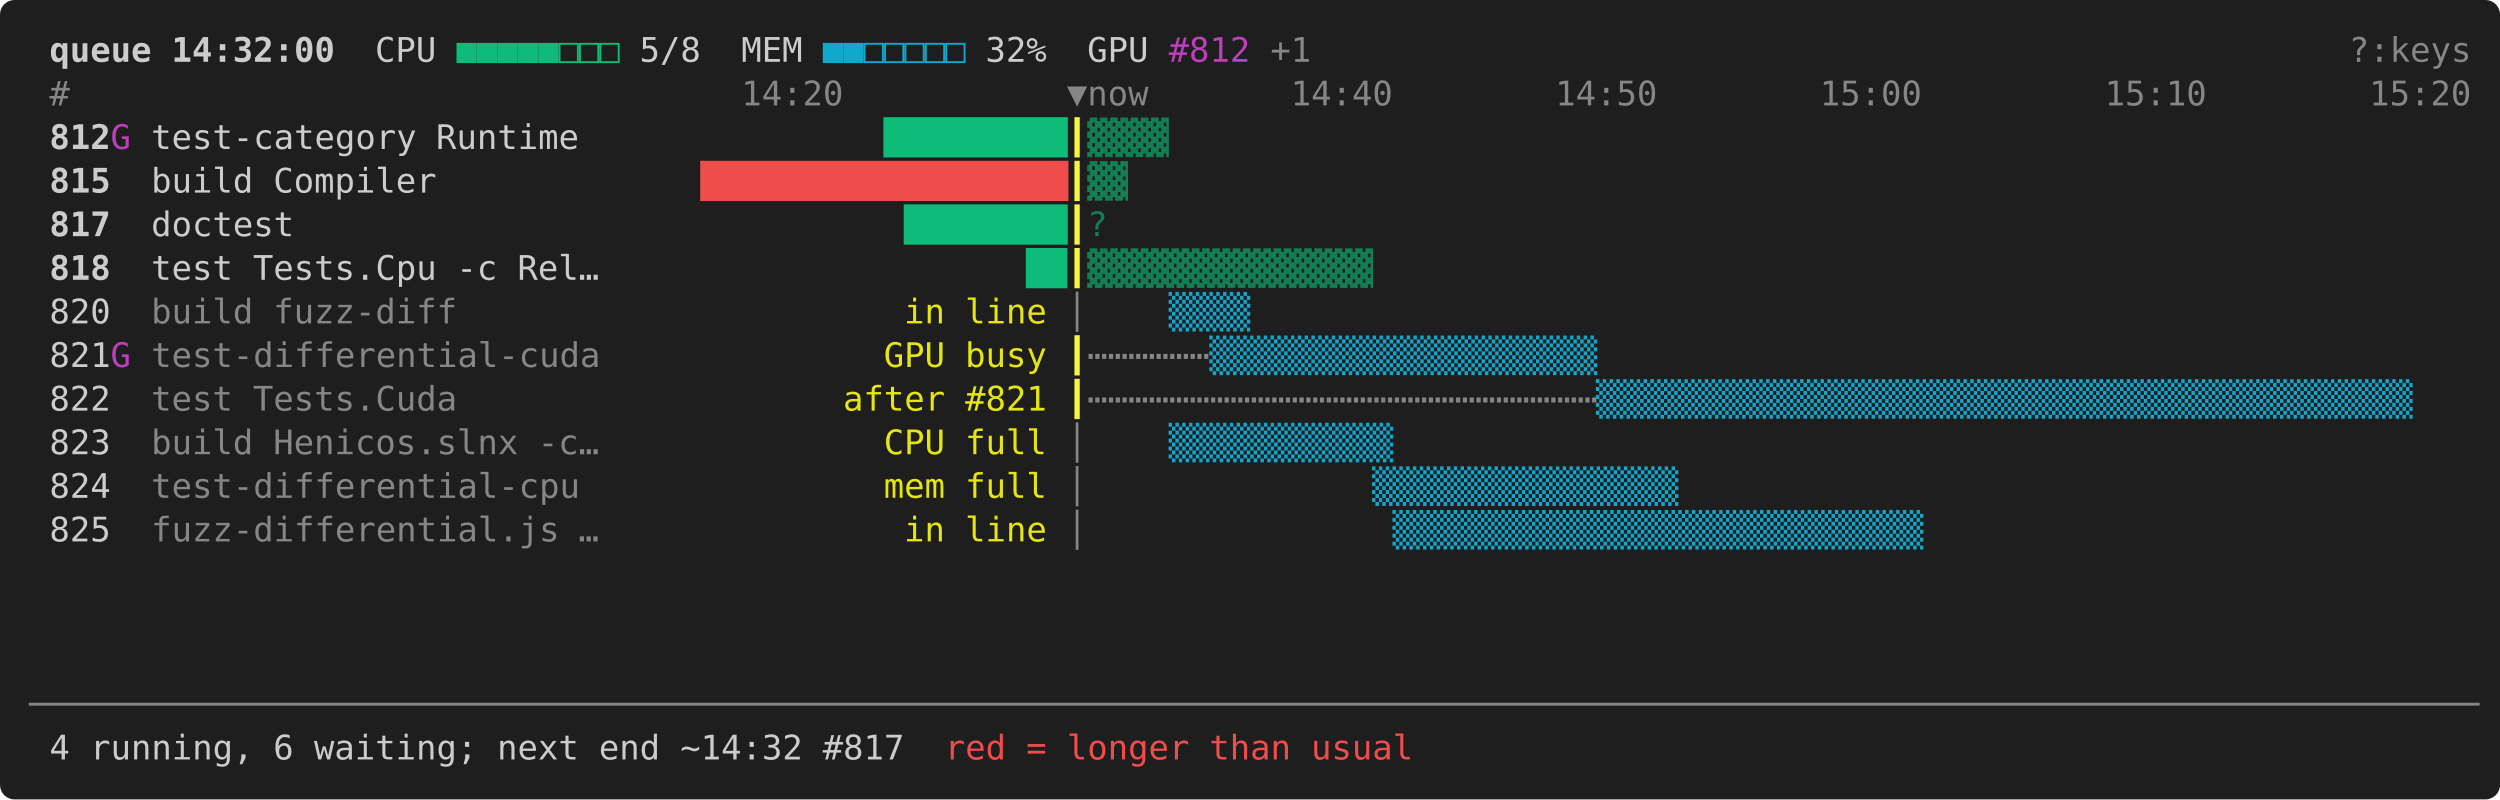
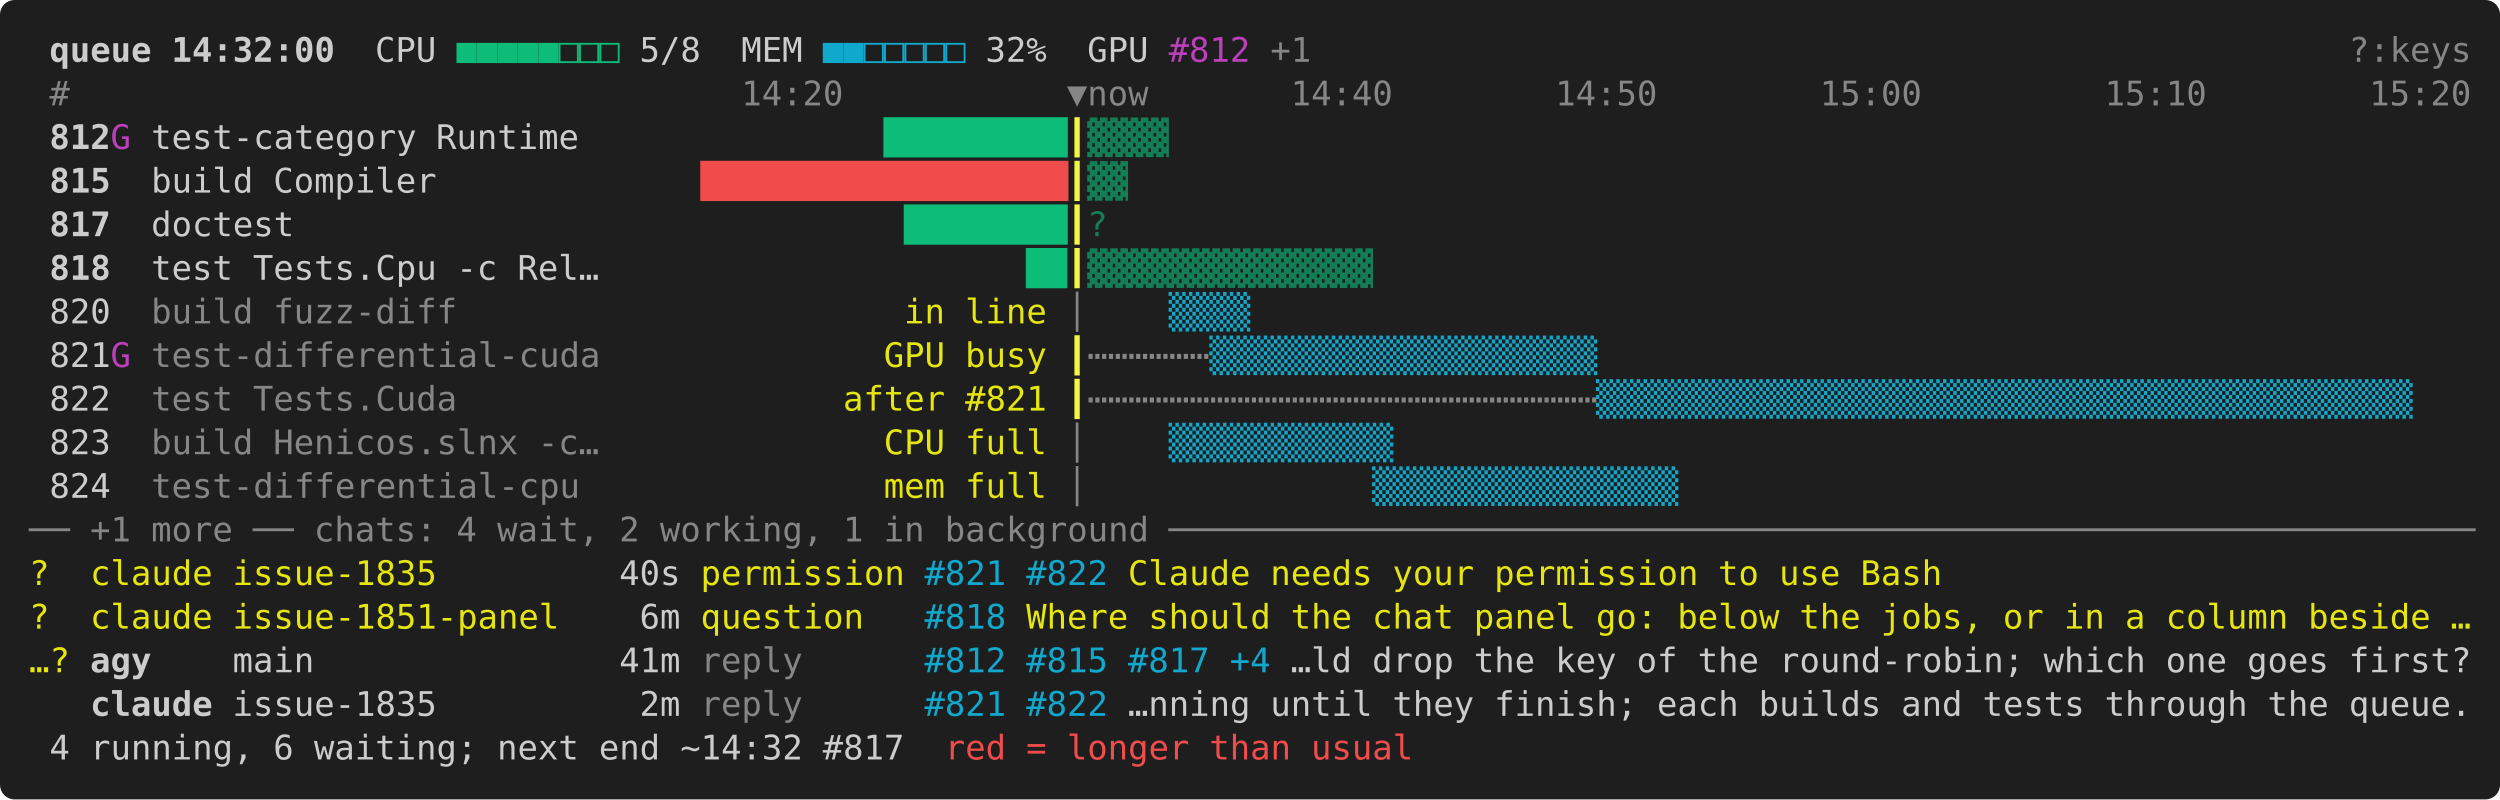
<svg xmlns="http://www.w3.org/2000/svg" width="1032" height="330" viewBox="0 0 1032 330">
  <rect width="100%" height="100%" rx="6" fill="#1e1e1e" />
  <g font-family="ui-monospace, SFMono-Regular, Menlo, Consolas, 'DejaVu Sans Mono', monospace" font-size="14">
    <text y="25.5">
      <tspan x="20.4" textLength="42" lengthAdjust="spacingAndGlyphs" fill="#cccccc" font-weight="bold">queue</tspan>
      <tspan x="70.8" textLength="67.2" lengthAdjust="spacingAndGlyphs" fill="#cccccc" font-weight="bold">14:32:00</tspan>
      <tspan x="154.8" textLength="25.2" lengthAdjust="spacingAndGlyphs" fill="#cccccc">CPU</tspan>
      <tspan x="188.4" textLength="67.2" lengthAdjust="spacingAndGlyphs" fill="#0dbc79">■■■■■□□□</tspan>
      <tspan x="264" textLength="25.2" lengthAdjust="spacingAndGlyphs" fill="#cccccc">5/8</tspan>
      <tspan x="306" textLength="25.2" lengthAdjust="spacingAndGlyphs" fill="#cccccc">MEM</tspan>
      <tspan x="339.6" textLength="58.8" lengthAdjust="spacingAndGlyphs" fill="#11a8cd">■■□□□□□</tspan>
      <tspan x="406.8" textLength="25.2" lengthAdjust="spacingAndGlyphs" fill="#cccccc">32%</tspan>
      <tspan x="448.8" textLength="25.2" lengthAdjust="spacingAndGlyphs" fill="#cccccc">GPU</tspan>
      <tspan x="482.4" textLength="33.6" lengthAdjust="spacingAndGlyphs" fill="#bc3fbc">#812</tspan>
      <tspan x="524.4" textLength="16.8" lengthAdjust="spacingAndGlyphs" fill="#cccccc" fill-opacity="0.6">+1</tspan>
      <tspan x="969.6" textLength="50.4" lengthAdjust="spacingAndGlyphs" fill="#cccccc" fill-opacity="0.6">?:keys</tspan>
    </text>
    <text y="43.5">
      <tspan x="20.4" textLength="8.4" lengthAdjust="spacingAndGlyphs" fill="#cccccc" fill-opacity="0.6">#</tspan>
      <tspan x="306" textLength="42" lengthAdjust="spacingAndGlyphs" fill="#cccccc" fill-opacity="0.6">14:20</tspan>
      <tspan x="440.4" textLength="33.6" lengthAdjust="spacingAndGlyphs" fill="#cccccc" fill-opacity="0.6">▼now</tspan>
      <tspan x="532.8" textLength="42" lengthAdjust="spacingAndGlyphs" fill="#cccccc" fill-opacity="0.6">14:40</tspan>
      <tspan x="642" textLength="42" lengthAdjust="spacingAndGlyphs" fill="#cccccc" fill-opacity="0.6">14:50</tspan>
      <tspan x="751.2" textLength="42" lengthAdjust="spacingAndGlyphs" fill="#cccccc" fill-opacity="0.6">15:00</tspan>
      <tspan x="868.8" textLength="42" lengthAdjust="spacingAndGlyphs" fill="#cccccc" fill-opacity="0.6">15:10</tspan>
      <tspan x="978" textLength="42" lengthAdjust="spacingAndGlyphs" fill="#cccccc" fill-opacity="0.6">15:20</tspan>
    </text>
    <text y="61.5">
      <tspan x="20.4" textLength="25.2" lengthAdjust="spacingAndGlyphs" fill="#cccccc" font-weight="bold">812</tspan>
      <tspan x="45.6" textLength="8.4" lengthAdjust="spacingAndGlyphs" fill="#bc3fbc">G</tspan>
      <tspan x="62.4" textLength="109.2" lengthAdjust="spacingAndGlyphs" fill="#cccccc">test-category</tspan>
      <tspan x="180" textLength="58.8" lengthAdjust="spacingAndGlyphs" fill="#cccccc">Runtime</tspan>
      <tspan x="364.8" textLength="75.6" lengthAdjust="spacingAndGlyphs" fill="#0dbc79">█████████</tspan>
      <tspan x="440.4" textLength="8.4" lengthAdjust="spacingAndGlyphs" fill="#f5f543" font-weight="bold">┃</tspan>
      <tspan x="448.8" textLength="33.6" lengthAdjust="spacingAndGlyphs" fill="#0dbc79" fill-opacity="0.6">▓▓▓▓</tspan>
    </text>
    <text y="79.5">
      <tspan x="20.4" textLength="25.2" lengthAdjust="spacingAndGlyphs" fill="#cccccc" font-weight="bold">815</tspan>
      <tspan x="62.4" textLength="42" lengthAdjust="spacingAndGlyphs" fill="#cccccc">build</tspan>
      <tspan x="112.8" textLength="67.2" lengthAdjust="spacingAndGlyphs" fill="#cccccc">Compiler</tspan>
      <tspan x="289.2" textLength="151.2" lengthAdjust="spacingAndGlyphs" fill="#f14c4c">██████████████████</tspan>
      <tspan x="440.4" textLength="8.4" lengthAdjust="spacingAndGlyphs" fill="#f5f543" font-weight="bold">┃</tspan>
      <tspan x="448.8" textLength="16.8" lengthAdjust="spacingAndGlyphs" fill="#0dbc79" fill-opacity="0.6">▓▓</tspan>
    </text>
    <text y="97.5">
      <tspan x="20.4" textLength="25.2" lengthAdjust="spacingAndGlyphs" fill="#cccccc" font-weight="bold">817</tspan>
      <tspan x="62.4" textLength="58.8" lengthAdjust="spacingAndGlyphs" fill="#cccccc">doctest</tspan>
      <tspan x="373.2" textLength="67.2" lengthAdjust="spacingAndGlyphs" fill="#0dbc79">████████</tspan>
      <tspan x="440.4" textLength="8.4" lengthAdjust="spacingAndGlyphs" fill="#f5f543" font-weight="bold">┃</tspan>
      <tspan x="448.8" textLength="8.4" lengthAdjust="spacingAndGlyphs" fill="#0dbc79" fill-opacity="0.6">?</tspan>
    </text>
    <text y="115.5">
      <tspan x="20.4" textLength="25.2" lengthAdjust="spacingAndGlyphs" fill="#cccccc" font-weight="bold">818</tspan>
      <tspan x="62.4" textLength="33.6" lengthAdjust="spacingAndGlyphs" fill="#cccccc">test</tspan>
      <tspan x="104.4" textLength="75.6" lengthAdjust="spacingAndGlyphs" fill="#cccccc">Tests.Cpu</tspan>
      <tspan x="188.4" textLength="16.8" lengthAdjust="spacingAndGlyphs" fill="#cccccc">-c</tspan>
      <tspan x="213.6" textLength="33.6" lengthAdjust="spacingAndGlyphs" fill="#cccccc">Rel…</tspan>
      <tspan x="423.6" textLength="16.8" lengthAdjust="spacingAndGlyphs" fill="#0dbc79">██</tspan>
      <tspan x="440.4" textLength="8.4" lengthAdjust="spacingAndGlyphs" fill="#f5f543" font-weight="bold">┃</tspan>
      <tspan x="448.8" textLength="117.6" lengthAdjust="spacingAndGlyphs" fill="#0dbc79" fill-opacity="0.6">▓▓▓▓▓▓▓▓▓▓▓▓▓▓</tspan>
    </text>
    <text y="133.5">
      <tspan x="20.4" textLength="25.2" lengthAdjust="spacingAndGlyphs" fill="#cccccc">820</tspan>
      <tspan x="62.4" textLength="42" lengthAdjust="spacingAndGlyphs" fill="#cccccc" fill-opacity="0.6">build</tspan>
      <tspan x="112.8" textLength="75.6" lengthAdjust="spacingAndGlyphs" fill="#cccccc" fill-opacity="0.6">fuzz-diff</tspan>
      <tspan x="373.2" textLength="16.8" lengthAdjust="spacingAndGlyphs" fill="#e5e510">in</tspan>
      <tspan x="398.4" textLength="33.6" lengthAdjust="spacingAndGlyphs" fill="#e5e510">line</tspan>
      <tspan x="440.4" textLength="8.4" lengthAdjust="spacingAndGlyphs" fill="#cccccc" fill-opacity="0.6">│</tspan>
      <tspan x="482.4" textLength="33.6" lengthAdjust="spacingAndGlyphs" fill="#11a8cd">▒▒▒▒</tspan>
    </text>
    <text y="151.5">
      <tspan x="20.4" textLength="25.2" lengthAdjust="spacingAndGlyphs" fill="#cccccc">821</tspan>
      <tspan x="45.6" textLength="8.4" lengthAdjust="spacingAndGlyphs" fill="#bc3fbc">G</tspan>
      <tspan x="62.4" textLength="184.8" lengthAdjust="spacingAndGlyphs" fill="#cccccc" fill-opacity="0.6">test-differential-cuda</tspan>
      <tspan x="364.8" textLength="25.2" lengthAdjust="spacingAndGlyphs" fill="#e5e510">GPU</tspan>
      <tspan x="398.4" textLength="33.6" lengthAdjust="spacingAndGlyphs" fill="#e5e510">busy</tspan>
      <tspan x="440.4" textLength="8.4" lengthAdjust="spacingAndGlyphs" fill="#f5f543" font-weight="bold">┃</tspan>
      <tspan x="448.8" textLength="50.4" lengthAdjust="spacingAndGlyphs" fill="#cccccc" fill-opacity="0.6">⋯⋯⋯⋯⋯⋯</tspan>
      <tspan x="499.2" textLength="159.6" lengthAdjust="spacingAndGlyphs" fill="#11a8cd">▒▒▒▒▒▒▒▒▒▒▒▒▒▒▒▒▒▒▒</tspan>
    </text>
    <text y="169.5">
      <tspan x="20.4" textLength="25.2" lengthAdjust="spacingAndGlyphs" fill="#cccccc">822</tspan>
      <tspan x="62.4" textLength="33.6" lengthAdjust="spacingAndGlyphs" fill="#cccccc" fill-opacity="0.6">test</tspan>
      <tspan x="104.4" textLength="84" lengthAdjust="spacingAndGlyphs" fill="#cccccc" fill-opacity="0.6">Tests.Cuda</tspan>
      <tspan x="348" textLength="42" lengthAdjust="spacingAndGlyphs" fill="#e5e510">after</tspan>
      <tspan x="398.4" textLength="33.6" lengthAdjust="spacingAndGlyphs" fill="#e5e510">#821</tspan>
      <tspan x="440.4" textLength="8.4" lengthAdjust="spacingAndGlyphs" fill="#f5f543" font-weight="bold">┃</tspan>
      <tspan x="448.8" textLength="210" lengthAdjust="spacingAndGlyphs" fill="#cccccc" fill-opacity="0.6">⋯⋯⋯⋯⋯⋯⋯⋯⋯⋯⋯⋯⋯⋯⋯⋯⋯⋯⋯⋯⋯⋯⋯⋯⋯</tspan>
      <tspan x="658.8" textLength="336" lengthAdjust="spacingAndGlyphs" fill="#11a8cd">▒▒▒▒▒▒▒▒▒▒▒▒▒▒▒▒▒▒▒▒▒▒▒▒▒▒▒▒▒▒▒▒▒▒▒▒▒▒▒▒</tspan>
    </text>
    <text y="187.5">
      <tspan x="20.4" textLength="25.2" lengthAdjust="spacingAndGlyphs" fill="#cccccc">823</tspan>
      <tspan x="62.4" textLength="42" lengthAdjust="spacingAndGlyphs" fill="#cccccc" fill-opacity="0.6">build</tspan>
      <tspan x="112.8" textLength="100.8" lengthAdjust="spacingAndGlyphs" fill="#cccccc" fill-opacity="0.6">Henicos.slnx</tspan>
      <tspan x="222" textLength="25.2" lengthAdjust="spacingAndGlyphs" fill="#cccccc" fill-opacity="0.6">-c…</tspan>
      <tspan x="364.8" textLength="25.2" lengthAdjust="spacingAndGlyphs" fill="#e5e510">CPU</tspan>
      <tspan x="398.4" textLength="33.6" lengthAdjust="spacingAndGlyphs" fill="#e5e510">full</tspan>
      <tspan x="440.4" textLength="8.4" lengthAdjust="spacingAndGlyphs" fill="#cccccc" fill-opacity="0.6">│</tspan>
      <tspan x="482.4" textLength="92.4" lengthAdjust="spacingAndGlyphs" fill="#11a8cd">▒▒▒▒▒▒▒▒▒▒▒</tspan>
    </text>
    <text y="205.5">
      <tspan x="20.4" textLength="25.2" lengthAdjust="spacingAndGlyphs" fill="#cccccc">824</tspan>
      <tspan x="62.4" textLength="176.4" lengthAdjust="spacingAndGlyphs" fill="#cccccc" fill-opacity="0.6">test-differential-cpu</tspan>
      <tspan x="364.8" textLength="25.2" lengthAdjust="spacingAndGlyphs" fill="#e5e510">mem</tspan>
      <tspan x="398.4" textLength="33.6" lengthAdjust="spacingAndGlyphs" fill="#e5e510">full</tspan>
      <tspan x="440.4" textLength="8.4" lengthAdjust="spacingAndGlyphs" fill="#cccccc" fill-opacity="0.6">│</tspan>
      <tspan x="566.4" textLength="126" lengthAdjust="spacingAndGlyphs" fill="#11a8cd">▒▒▒▒▒▒▒▒▒▒▒▒▒▒▒</tspan>
    </text>
    <text y="223.5">
-       <tspan x="20.4" textLength="25.2" lengthAdjust="spacingAndGlyphs" fill="#cccccc">825</tspan>
-       <tspan x="62.4" textLength="168" lengthAdjust="spacingAndGlyphs" fill="#cccccc" fill-opacity="0.6">fuzz-differential.js</tspan>
-       <tspan x="238.8" textLength="8.4" lengthAdjust="spacingAndGlyphs" fill="#cccccc" fill-opacity="0.6">…</tspan>
-       <tspan x="373.2" textLength="16.8" lengthAdjust="spacingAndGlyphs" fill="#e5e510">in</tspan>
-       <tspan x="398.4" textLength="33.6" lengthAdjust="spacingAndGlyphs" fill="#e5e510">line</tspan>
-       <tspan x="440.4" textLength="8.4" lengthAdjust="spacingAndGlyphs" fill="#cccccc" fill-opacity="0.6">│</tspan>
-       <tspan x="574.8" textLength="218.4" lengthAdjust="spacingAndGlyphs" fill="#11a8cd">▒▒▒▒▒▒▒▒▒▒▒▒▒▒▒▒▒▒▒▒▒▒▒▒▒▒</tspan>
+       <tspan x="12" textLength="16.8" lengthAdjust="spacingAndGlyphs" fill="#cccccc" fill-opacity="0.6">──</tspan>
+       <tspan x="37.2" textLength="16.8" lengthAdjust="spacingAndGlyphs" fill="#cccccc" fill-opacity="0.6">+1</tspan>
+       <tspan x="62.4" textLength="33.6" lengthAdjust="spacingAndGlyphs" fill="#cccccc" fill-opacity="0.6">more</tspan>
+       <tspan x="104.4" textLength="16.8" lengthAdjust="spacingAndGlyphs" fill="#cccccc" fill-opacity="0.6">──</tspan>
+       <tspan x="129.6" textLength="50.4" lengthAdjust="spacingAndGlyphs" fill="#cccccc" fill-opacity="0.6">chats:</tspan>
+       <tspan x="188.4" textLength="8.4" lengthAdjust="spacingAndGlyphs" fill="#cccccc" fill-opacity="0.6">4</tspan>
+       <tspan x="205.2" textLength="42" lengthAdjust="spacingAndGlyphs" fill="#cccccc" fill-opacity="0.6">wait,</tspan>
+       <tspan x="255.6" textLength="8.4" lengthAdjust="spacingAndGlyphs" fill="#cccccc" fill-opacity="0.6">2</tspan>
+       <tspan x="272.4" textLength="67.2" lengthAdjust="spacingAndGlyphs" fill="#cccccc" fill-opacity="0.6">working,</tspan>
+       <tspan x="348" textLength="8.4" lengthAdjust="spacingAndGlyphs" fill="#cccccc" fill-opacity="0.6">1</tspan>
+       <tspan x="364.8" textLength="16.8" lengthAdjust="spacingAndGlyphs" fill="#cccccc" fill-opacity="0.6">in</tspan>
+       <tspan x="390" textLength="84" lengthAdjust="spacingAndGlyphs" fill="#cccccc" fill-opacity="0.6">background</tspan>
+       <tspan x="482.4" textLength="537.6" lengthAdjust="spacingAndGlyphs" fill="#cccccc" fill-opacity="0.6">────────────────────────────────────────────────────────────────</tspan>
+     </text>
+     <text y="241.5">
+       <tspan x="12" textLength="8.4" lengthAdjust="spacingAndGlyphs" fill="#e5e510">?</tspan>
+       <tspan x="37.2" textLength="50.4" lengthAdjust="spacingAndGlyphs" fill="#e5e510">claude</tspan>
+       <tspan x="96" textLength="84" lengthAdjust="spacingAndGlyphs" fill="#e5e510">issue-1835</tspan>
+       <tspan x="255.6" textLength="25.2" lengthAdjust="spacingAndGlyphs" fill="#cccccc">40s</tspan>
+       <tspan x="289.2" textLength="84" lengthAdjust="spacingAndGlyphs" fill="#e5e510">permission</tspan>
+       <tspan x="381.6" textLength="33.6" lengthAdjust="spacingAndGlyphs" fill="#11a8cd">#821</tspan>
+       <tspan x="423.6" textLength="33.6" lengthAdjust="spacingAndGlyphs" fill="#11a8cd">#822</tspan>
+       <tspan x="465.6" textLength="50.4" lengthAdjust="spacingAndGlyphs" fill="#e5e510">Claude</tspan>
+       <tspan x="524.4" textLength="42" lengthAdjust="spacingAndGlyphs" fill="#e5e510">needs</tspan>
+       <tspan x="574.8" textLength="33.6" lengthAdjust="spacingAndGlyphs" fill="#e5e510">your</tspan>
+       <tspan x="616.8" textLength="84" lengthAdjust="spacingAndGlyphs" fill="#e5e510">permission</tspan>
+       <tspan x="709.2" textLength="16.8" lengthAdjust="spacingAndGlyphs" fill="#e5e510">to</tspan>
+       <tspan x="734.4" textLength="25.2" lengthAdjust="spacingAndGlyphs" fill="#e5e510">use</tspan>
+       <tspan x="768" textLength="33.6" lengthAdjust="spacingAndGlyphs" fill="#e5e510">Bash</tspan>
+     </text>
+     <text y="259.5">
+       <tspan x="12" textLength="8.4" lengthAdjust="spacingAndGlyphs" fill="#e5e510">?</tspan>
+       <tspan x="37.2" textLength="50.4" lengthAdjust="spacingAndGlyphs" fill="#e5e510">claude</tspan>
+       <tspan x="96" textLength="134.4" lengthAdjust="spacingAndGlyphs" fill="#e5e510">issue-1851-panel</tspan>
+       <tspan x="264" textLength="16.8" lengthAdjust="spacingAndGlyphs" fill="#cccccc">6m</tspan>
+       <tspan x="289.2" textLength="67.2" lengthAdjust="spacingAndGlyphs" fill="#e5e510">question</tspan>
+       <tspan x="381.6" textLength="33.6" lengthAdjust="spacingAndGlyphs" fill="#11a8cd">#818</tspan>
+       <tspan x="423.6" textLength="42" lengthAdjust="spacingAndGlyphs" fill="#e5e510">Where</tspan>
+       <tspan x="474" textLength="50.4" lengthAdjust="spacingAndGlyphs" fill="#e5e510">should</tspan>
+       <tspan x="532.8" textLength="25.2" lengthAdjust="spacingAndGlyphs" fill="#e5e510">the</tspan>
+       <tspan x="566.4" textLength="33.6" lengthAdjust="spacingAndGlyphs" fill="#e5e510">chat</tspan>
+       <tspan x="608.4" textLength="42" lengthAdjust="spacingAndGlyphs" fill="#e5e510">panel</tspan>
+       <tspan x="658.8" textLength="25.2" lengthAdjust="spacingAndGlyphs" fill="#e5e510">go:</tspan>
+       <tspan x="692.4" textLength="42" lengthAdjust="spacingAndGlyphs" fill="#e5e510">below</tspan>
+       <tspan x="742.8" textLength="25.2" lengthAdjust="spacingAndGlyphs" fill="#e5e510">the</tspan>
+       <tspan x="776.4" textLength="42" lengthAdjust="spacingAndGlyphs" fill="#e5e510">jobs,</tspan>
+       <tspan x="826.8" textLength="16.8" lengthAdjust="spacingAndGlyphs" fill="#e5e510">or</tspan>
+       <tspan x="852" textLength="16.8" lengthAdjust="spacingAndGlyphs" fill="#e5e510">in</tspan>
+       <tspan x="877.2" textLength="8.4" lengthAdjust="spacingAndGlyphs" fill="#e5e510">a</tspan>
+       <tspan x="894" textLength="50.4" lengthAdjust="spacingAndGlyphs" fill="#e5e510">column</tspan>
+       <tspan x="952.8" textLength="50.4" lengthAdjust="spacingAndGlyphs" fill="#e5e510">beside</tspan>
+       <tspan x="1011.6" textLength="8.4" lengthAdjust="spacingAndGlyphs" fill="#e5e510">…</tspan>
+     </text>
+     <text y="277.5">
+       <tspan x="12" textLength="16.8" lengthAdjust="spacingAndGlyphs" fill="#e5e510">…?</tspan>
+       <tspan x="37.2" textLength="25.2" lengthAdjust="spacingAndGlyphs" fill="#cccccc" font-weight="bold">agy</tspan>
+       <tspan x="96" textLength="33.6" lengthAdjust="spacingAndGlyphs" fill="#cccccc">main</tspan>
+       <tspan x="255.6" textLength="25.2" lengthAdjust="spacingAndGlyphs" fill="#cccccc">41m</tspan>
+       <tspan x="289.2" textLength="42" lengthAdjust="spacingAndGlyphs" fill="#cccccc" fill-opacity="0.6">reply</tspan>
+       <tspan x="381.6" textLength="33.6" lengthAdjust="spacingAndGlyphs" fill="#11a8cd">#812</tspan>
+       <tspan x="423.6" textLength="33.6" lengthAdjust="spacingAndGlyphs" fill="#11a8cd">#815</tspan>
+       <tspan x="465.6" textLength="33.6" lengthAdjust="spacingAndGlyphs" fill="#11a8cd">#817</tspan>
+       <tspan x="507.6" textLength="16.8" lengthAdjust="spacingAndGlyphs" fill="#11a8cd">+4</tspan>
+       <tspan x="532.8" textLength="25.2" lengthAdjust="spacingAndGlyphs" fill="#cccccc">…ld</tspan>
+       <tspan x="566.4" textLength="33.6" lengthAdjust="spacingAndGlyphs" fill="#cccccc">drop</tspan>
+       <tspan x="608.4" textLength="25.2" lengthAdjust="spacingAndGlyphs" fill="#cccccc">the</tspan>
+       <tspan x="642" textLength="25.2" lengthAdjust="spacingAndGlyphs" fill="#cccccc">key</tspan>
+       <tspan x="675.6" textLength="16.8" lengthAdjust="spacingAndGlyphs" fill="#cccccc">of</tspan>
+       <tspan x="700.8" textLength="25.2" lengthAdjust="spacingAndGlyphs" fill="#cccccc">the</tspan>
+       <tspan x="734.4" textLength="100.8" lengthAdjust="spacingAndGlyphs" fill="#cccccc">round-robin;</tspan>
+       <tspan x="843.6" textLength="42" lengthAdjust="spacingAndGlyphs" fill="#cccccc">which</tspan>
+       <tspan x="894" textLength="25.2" lengthAdjust="spacingAndGlyphs" fill="#cccccc">one</tspan>
+       <tspan x="927.6" textLength="33.6" lengthAdjust="spacingAndGlyphs" fill="#cccccc">goes</tspan>
+       <tspan x="969.6" textLength="50.4" lengthAdjust="spacingAndGlyphs" fill="#cccccc">first?</tspan>
    </text>
    <text y="295.5">
-       <tspan x="12" textLength="1008" lengthAdjust="spacingAndGlyphs" fill="#cccccc" fill-opacity="0.6">────────────────────────────────────────────────────────────────────────────────────────────────────────────────────────</tspan>
+       <tspan x="37.2" textLength="50.4" lengthAdjust="spacingAndGlyphs" fill="#cccccc" font-weight="bold">claude</tspan>
+       <tspan x="96" textLength="84" lengthAdjust="spacingAndGlyphs" fill="#cccccc">issue-1835</tspan>
+       <tspan x="264" textLength="16.8" lengthAdjust="spacingAndGlyphs" fill="#cccccc">2m</tspan>
+       <tspan x="289.2" textLength="42" lengthAdjust="spacingAndGlyphs" fill="#cccccc" fill-opacity="0.6">reply</tspan>
+       <tspan x="381.6" textLength="33.6" lengthAdjust="spacingAndGlyphs" fill="#11a8cd">#821</tspan>
+       <tspan x="423.6" textLength="33.6" lengthAdjust="spacingAndGlyphs" fill="#11a8cd">#822</tspan>
+       <tspan x="465.6" textLength="50.4" lengthAdjust="spacingAndGlyphs" fill="#cccccc">…nning</tspan>
+       <tspan x="524.4" textLength="42" lengthAdjust="spacingAndGlyphs" fill="#cccccc">until</tspan>
+       <tspan x="574.8" textLength="33.6" lengthAdjust="spacingAndGlyphs" fill="#cccccc">they</tspan>
+       <tspan x="616.8" textLength="58.8" lengthAdjust="spacingAndGlyphs" fill="#cccccc">finish;</tspan>
+       <tspan x="684" textLength="33.6" lengthAdjust="spacingAndGlyphs" fill="#cccccc">each</tspan>
+       <tspan x="726" textLength="50.4" lengthAdjust="spacingAndGlyphs" fill="#cccccc">builds</tspan>
+       <tspan x="784.8" textLength="25.2" lengthAdjust="spacingAndGlyphs" fill="#cccccc">and</tspan>
+       <tspan x="818.4" textLength="42" lengthAdjust="spacingAndGlyphs" fill="#cccccc">tests</tspan>
+       <tspan x="868.8" textLength="58.8" lengthAdjust="spacingAndGlyphs" fill="#cccccc">through</tspan>
+       <tspan x="936" textLength="25.2" lengthAdjust="spacingAndGlyphs" fill="#cccccc">the</tspan>
+       <tspan x="969.6" textLength="50.4" lengthAdjust="spacingAndGlyphs" fill="#cccccc">queue.</tspan>
    </text>
    <text y="313.5">
      <tspan x="20.4" textLength="8.4" lengthAdjust="spacingAndGlyphs" fill="#cccccc">4</tspan>
      <tspan x="37.2" textLength="67.2" lengthAdjust="spacingAndGlyphs" fill="#cccccc">running,</tspan>
      <tspan x="112.8" textLength="8.4" lengthAdjust="spacingAndGlyphs" fill="#cccccc">6</tspan>
      <tspan x="129.6" textLength="67.2" lengthAdjust="spacingAndGlyphs" fill="#cccccc">waiting;</tspan>
      <tspan x="205.2" textLength="33.6" lengthAdjust="spacingAndGlyphs" fill="#cccccc">next</tspan>
      <tspan x="247.2" textLength="25.2" lengthAdjust="spacingAndGlyphs" fill="#cccccc">end</tspan>
      <tspan x="280.8" textLength="50.4" lengthAdjust="spacingAndGlyphs" fill="#cccccc">~14:32</tspan>
      <tspan x="339.6" textLength="33.6" lengthAdjust="spacingAndGlyphs" fill="#cccccc">#817</tspan>
      <tspan x="390" textLength="25.2" lengthAdjust="spacingAndGlyphs" fill="#f14c4c">red</tspan>
      <tspan x="423.6" textLength="8.4" lengthAdjust="spacingAndGlyphs" fill="#f14c4c">=</tspan>
      <tspan x="440.4" textLength="50.4" lengthAdjust="spacingAndGlyphs" fill="#f14c4c">longer</tspan>
      <tspan x="499.2" textLength="33.6" lengthAdjust="spacingAndGlyphs" fill="#f14c4c">than</tspan>
      <tspan x="541.2" textLength="42" lengthAdjust="spacingAndGlyphs" fill="#f14c4c">usual</tspan>
    </text>
  </g>
</svg>
